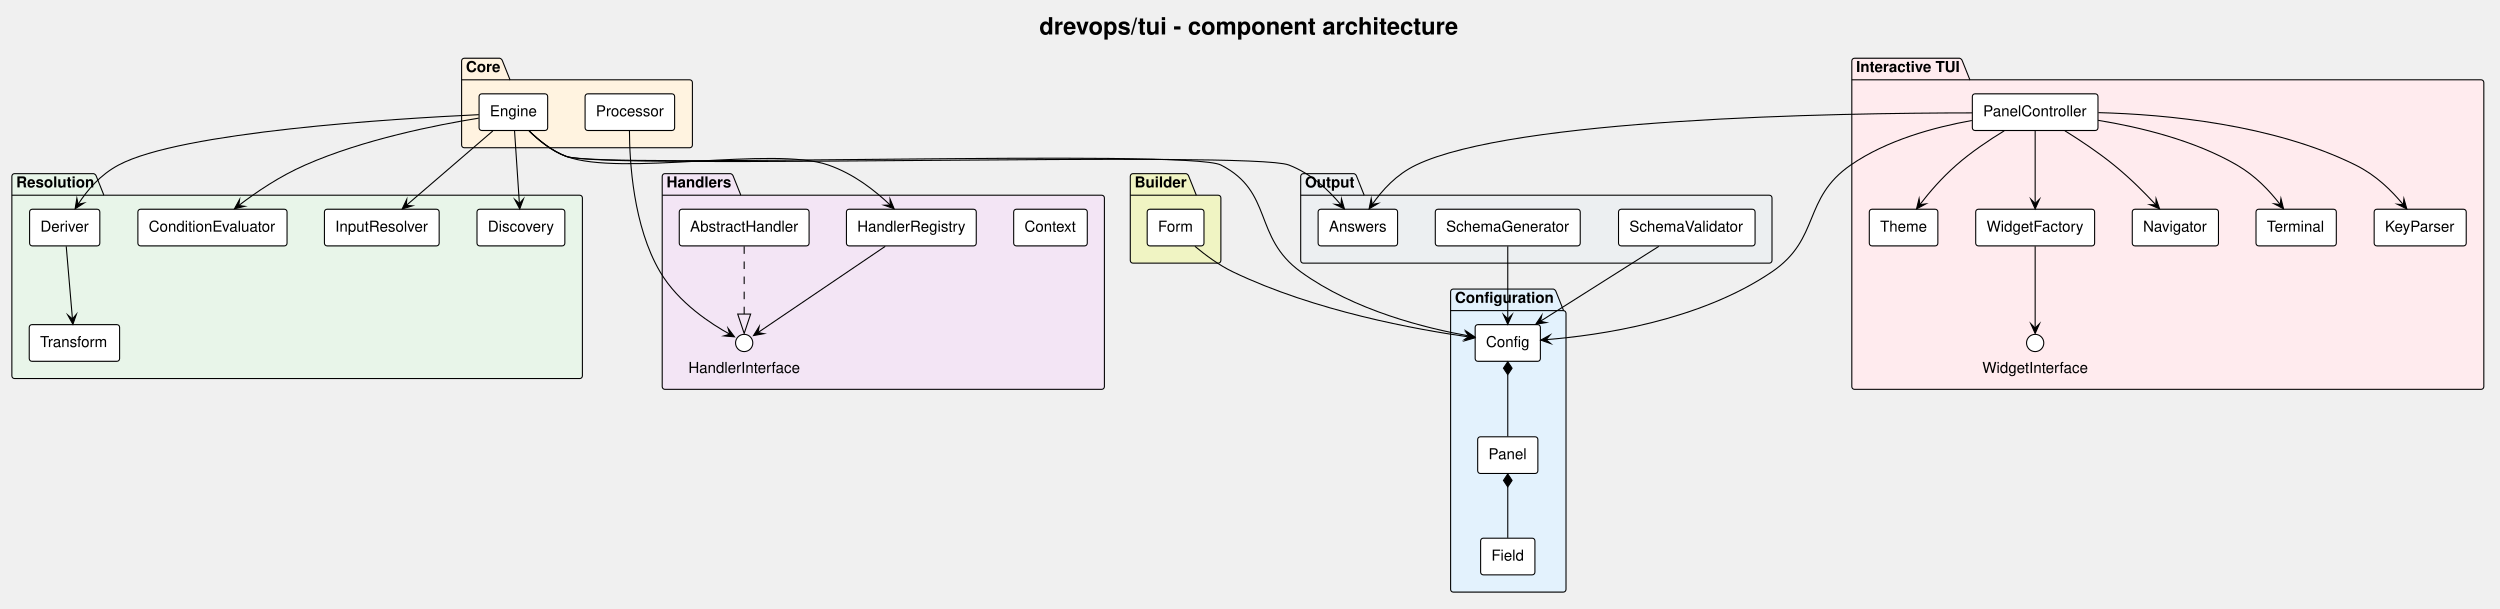
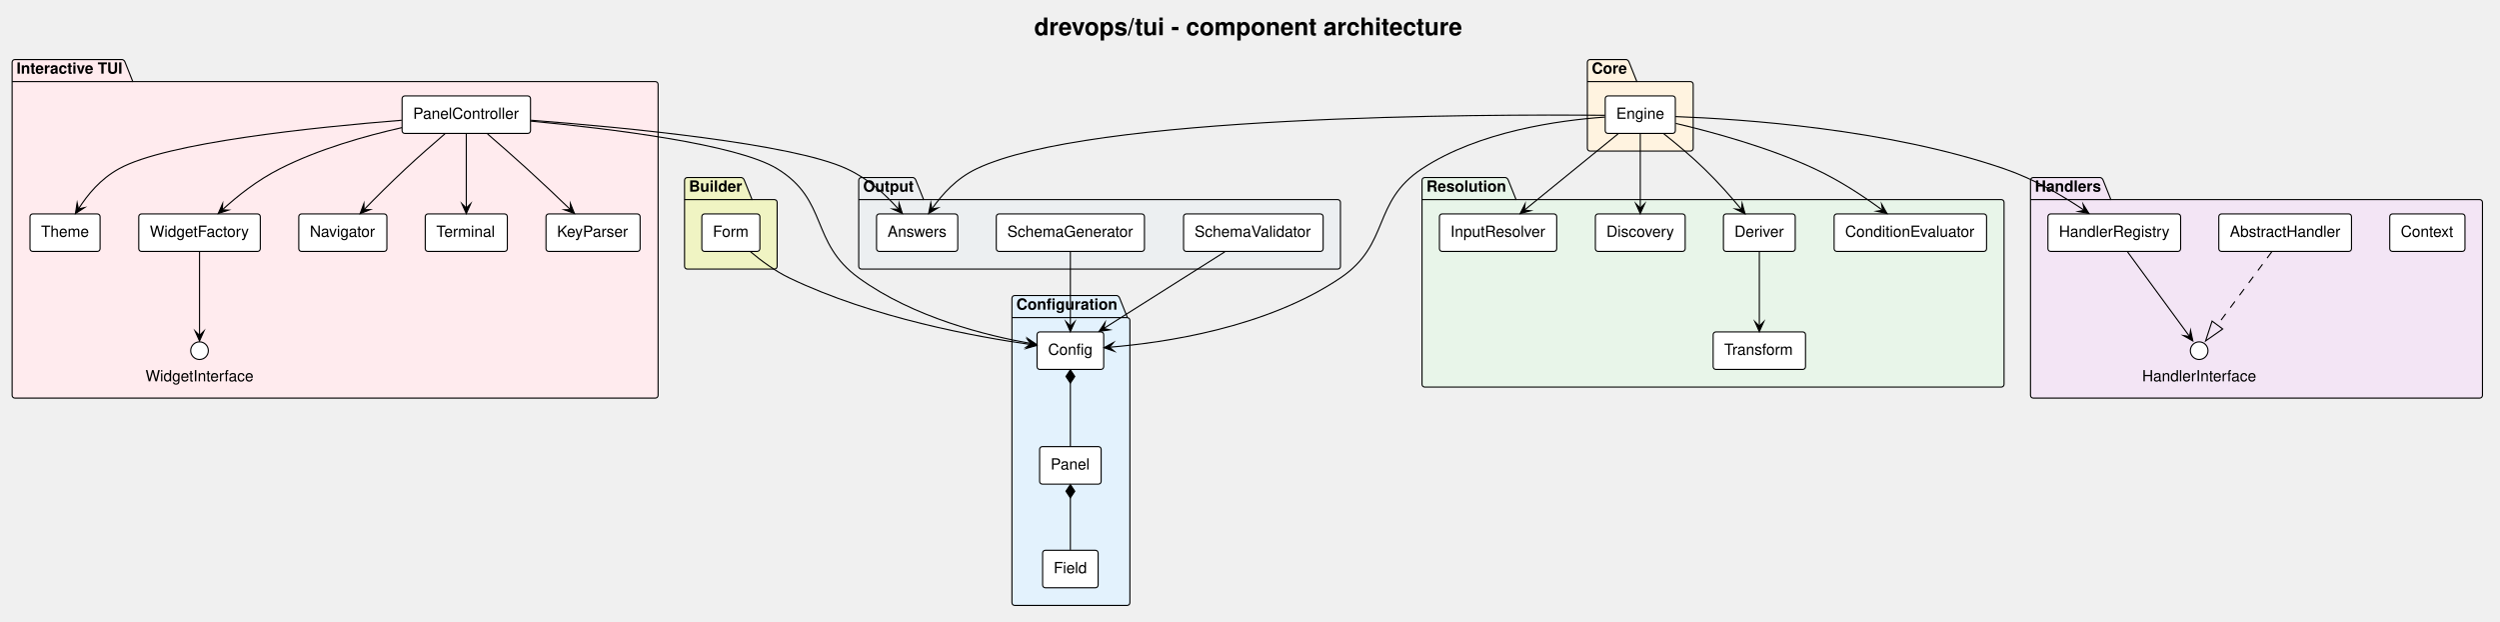
- <svg xmlns="http://www.w3.org/2000/svg" contentStyleType="text/css" data-diagram-type="DESCRIPTION" height="564px" preserveAspectRatio="none" style="width:2318px;height:564px;background:#FFFFFF;" version="1.1" viewBox="0 0 2318 564" width="2318px" zoomAndPan="magnify">
+ <svg xmlns="http://www.w3.org/2000/svg" contentStyleType="text/css" data-diagram-type="DESCRIPTION" height="564px" preserveAspectRatio="none" style="width:2267px;height:564px;background:#FFFFFF;" version="1.1" viewBox="0 0 2267 564" width="2267px" zoomAndPan="magnify">
  <defs />
  <g>
    <g class="title" data-source-line="9">
-       <text fill="#000000" font-family="Helvetica" font-size="22" font-weight="700" lengthAdjust="spacing" textLength="388.728" x="963.636" y="31.94">drevops/tui - component architecture</text>
+       <text fill="#000000" font-family="Helvetica" font-size="22" font-weight="700" lengthAdjust="spacing" textLength="388.728" x="938.136" y="31.94">drevops/tui - component architecture</text>
    </g>
    <g class="cluster" data-qualified-name="Builder" data-source-line="11" id="ent0001">
-       <path d="M1050.5,161 L1099.727,161 A3.75,3.75 0 0 1 1102.227,163.5 L1109.227,181 L1129.5,181 A2.5,2.5 0 0 1 1132,183.5 L1132,241.5 A2.5,2.5 0 0 1 1129.5,244 L1050.5,244 A2.5,2.5 0 0 1 1048,241.5 L1048,163.5 A2.5,2.5 0 0 1 1050.5,161" fill="#F0F4C3" style="stroke:#000000;stroke-width:1;" />
-       <line style="stroke:#000000;stroke-width:1;" x1="1048" x2="1109.227" y1="181" y2="181" />
-       <text fill="#000000" font-family="Helvetica" font-size="14" font-weight="700" lengthAdjust="spacing" textLength="48.227" x="1052" y="173.78">Builder</text>
+       <path d="M623.5,161 L672.727,161 A3.75,3.75 0 0 1 675.227,163.5 L682.227,181 L702.5,181 A2.5,2.5 0 0 1 705,183.5 L705,241.5 A2.5,2.5 0 0 1 702.5,244 L623.5,244 A2.5,2.5 0 0 1 621,241.5 L621,163.5 A2.5,2.5 0 0 1 623.5,161" fill="#F0F4C3" style="stroke:#000000;stroke-width:1;" />
+       <line style="stroke:#000000;stroke-width:1;" x1="621" x2="682.227" y1="181" y2="181" />
+       <text fill="#000000" font-family="Helvetica" font-size="14" font-weight="700" lengthAdjust="spacing" textLength="48.227" x="625" y="173.78">Builder</text>
    </g>
    <g class="cluster" data-qualified-name="Configuration" data-source-line="15" id="ent0003">
-       <path d="M1347.5,268 L1440.259,268 A3.75,3.75 0 0 1 1442.759,270.5 L1449.759,288 L1449.5,288 A2.5,2.5 0 0 1 1452,290.5 L1452,546.5 A2.5,2.5 0 0 1 1449.5,549 L1347.5,549 A2.5,2.5 0 0 1 1345,546.5 L1345,270.5 A2.5,2.5 0 0 1 1347.5,268" fill="#E3F2FD" style="stroke:#000000;stroke-width:1;" />
-       <line style="stroke:#000000;stroke-width:1;" x1="1345" x2="1449.759" y1="288" y2="288" />
-       <text fill="#000000" font-family="Helvetica" font-size="14" font-weight="700" lengthAdjust="spacing" textLength="91.759" x="1349" y="280.78">Configuration</text>
+       <path d="M920.5,268 L1013.259,268 A3.75,3.75 0 0 1 1015.759,270.5 L1022.759,288 L1022.5,288 A2.5,2.5 0 0 1 1025,290.5 L1025,546.5 A2.5,2.5 0 0 1 1022.5,549 L920.5,549 A2.5,2.5 0 0 1 918,546.5 L918,270.5 A2.5,2.5 0 0 1 920.5,268" fill="#E3F2FD" style="stroke:#000000;stroke-width:1;" />
+       <line style="stroke:#000000;stroke-width:1;" x1="918" x2="1022.759" y1="288" y2="288" />
+       <text fill="#000000" font-family="Helvetica" font-size="14" font-weight="700" lengthAdjust="spacing" textLength="91.759" x="922" y="280.78">Configuration</text>
    </g>
    <g class="cluster" data-qualified-name="Core" data-source-line="21" id="ent0007">
-       <path d="M430.5,54 L463.397,54 A3.75,3.75 0 0 1 465.897,56.5 L472.897,74 L639.5,74 A2.5,2.5 0 0 1 642,76.5 L642,134.5 A2.5,2.5 0 0 1 639.5,137 L430.5,137 A2.5,2.5 0 0 1 428,134.5 L428,56.5 A2.5,2.5 0 0 1 430.5,54" fill="#FFF3E0" style="stroke:#000000;stroke-width:1;" />
-       <line style="stroke:#000000;stroke-width:1;" x1="428" x2="472.897" y1="74" y2="74" />
-       <text fill="#000000" font-family="Helvetica" font-size="14" font-weight="700" lengthAdjust="spacing" textLength="31.896" x="432" y="66.78">Core</text>
-     </g>
-     <g class="cluster" data-qualified-name="Resolution" data-source-line="26" id="ent0010">
-       <path d="M13.5,161 L86.831,161 A3.75,3.75 0 0 1 89.331,163.5 L96.331,181 L537.5,181 A2.5,2.5 0 0 1 540,183.5 L540,348.5 A2.5,2.5 0 0 1 537.5,351 L13.5,351 A2.5,2.5 0 0 1 11,348.5 L11,163.5 A2.5,2.5 0 0 1 13.5,161" fill="#E8F5E9" style="stroke:#000000;stroke-width:1;" />
-       <line style="stroke:#000000;stroke-width:1;" x1="11" x2="96.331" y1="181" y2="181" />
-       <text fill="#000000" font-family="Helvetica" font-size="14" font-weight="700" lengthAdjust="spacing" textLength="72.331" x="15" y="173.78">Resolution</text>
-     </g>
-     <g class="cluster" data-qualified-name="Handlers" data-source-line="34" id="ent0016">
-       <path d="M616.5,161 L677.41,161 A3.75,3.75 0 0 1 679.91,163.5 L686.91,181 L1021.5,181 A2.5,2.5 0 0 1 1024,183.5 L1024,358.5 A2.5,2.5 0 0 1 1021.5,361 L616.5,361 A2.5,2.5 0 0 1 614,358.5 L614,163.5 A2.5,2.5 0 0 1 616.5,161" fill="#F3E5F5" style="stroke:#000000;stroke-width:1;" />
-       <line style="stroke:#000000;stroke-width:1;" x1="614" x2="686.91" y1="181" y2="181" />
-       <text fill="#000000" font-family="Helvetica" font-size="14" font-weight="700" lengthAdjust="spacing" textLength="59.91" x="618" y="173.78">Handlers</text>
-     </g>
-     <g class="cluster" data-qualified-name="Output" data-source-line="41" id="ent0021">
-       <path d="M1208.5,161 L1255.369,161 A3.75,3.75 0 0 1 1257.869,163.5 L1264.869,181 L1640.5,181 A2.5,2.5 0 0 1 1643,183.5 L1643,241.5 A2.5,2.5 0 0 1 1640.5,244 L1208.5,244 A2.5,2.5 0 0 1 1206,241.5 L1206,163.5 A2.5,2.5 0 0 1 1208.5,161" fill="#ECEFF1" style="stroke:#000000;stroke-width:1;" />
-       <line style="stroke:#000000;stroke-width:1;" x1="1206" x2="1264.869" y1="181" y2="181" />
-       <text fill="#000000" font-family="Helvetica" font-size="14" font-weight="700" lengthAdjust="spacing" textLength="45.869" x="1210" y="173.78">Output</text>
-     </g>
-     <g class="cluster" data-qualified-name="Interactive TUI" data-source-line="47" id="ent0025">
-       <path d="M1719.5,54 L1816.976,54 A3.75,3.75 0 0 1 1819.476,56.5 L1826.476,74 L2300.5,74 A2.5,2.5 0 0 1 2303,76.5 L2303,358.5 A2.5,2.5 0 0 1 2300.5,361 L1719.5,361 A2.5,2.5 0 0 1 1717,358.5 L1717,56.5 A2.5,2.5 0 0 1 1719.5,54" fill="#FFEBEE" style="stroke:#000000;stroke-width:1;" />
-       <line style="stroke:#000000;stroke-width:1;" x1="1717" x2="1826.476" y1="74" y2="74" />
-       <text fill="#000000" font-family="Helvetica" font-size="14" font-weight="700" lengthAdjust="spacing" textLength="96.476" x="1721" y="66.78">Interactive TUI</text>
+       <path d="M1442.5,54 L1475.397,54 A3.75,3.75 0 0 1 1477.897,56.5 L1484.897,74 L1533.5,74 A2.5,2.5 0 0 1 1536,76.5 L1536,134.5 A2.5,2.5 0 0 1 1533.5,137 L1442.5,137 A2.5,2.5 0 0 1 1440,134.5 L1440,56.5 A2.5,2.5 0 0 1 1442.5,54" fill="#FFF3E0" style="stroke:#000000;stroke-width:1;" />
+       <line style="stroke:#000000;stroke-width:1;" x1="1440" x2="1484.897" y1="74" y2="74" />
+       <text fill="#000000" font-family="Helvetica" font-size="14" font-weight="700" lengthAdjust="spacing" textLength="31.896" x="1444" y="66.78">Core</text>
+     </g>
+     <g class="cluster" data-qualified-name="Resolution" data-source-line="25" id="ent0009">
+       <path d="M1292.5,161 L1365.831,161 A3.75,3.75 0 0 1 1368.331,163.5 L1375.331,181 L1815.5,181 A2.5,2.5 0 0 1 1818,183.5 L1818,348.5 A2.5,2.5 0 0 1 1815.5,351 L1292.5,351 A2.5,2.5 0 0 1 1290,348.5 L1290,163.5 A2.5,2.5 0 0 1 1292.5,161" fill="#E8F5E9" style="stroke:#000000;stroke-width:1;" />
+       <line style="stroke:#000000;stroke-width:1;" x1="1290" x2="1375.331" y1="181" y2="181" />
+       <text fill="#000000" font-family="Helvetica" font-size="14" font-weight="700" lengthAdjust="spacing" textLength="72.331" x="1294" y="173.78">Resolution</text>
+     </g>
+     <g class="cluster" data-qualified-name="Handlers" data-source-line="33" id="ent0015">
+       <path d="M1844.5,161 L1905.41,161 A3.75,3.75 0 0 1 1907.91,163.5 L1914.91,181 L2249.5,181 A2.5,2.5 0 0 1 2252,183.5 L2252,358.5 A2.5,2.5 0 0 1 2249.5,361 L1844.5,361 A2.5,2.5 0 0 1 1842,358.5 L1842,163.5 A2.5,2.5 0 0 1 1844.5,161" fill="#F3E5F5" style="stroke:#000000;stroke-width:1;" />
+       <line style="stroke:#000000;stroke-width:1;" x1="1842" x2="1914.91" y1="181" y2="181" />
+       <text fill="#000000" font-family="Helvetica" font-size="14" font-weight="700" lengthAdjust="spacing" textLength="59.91" x="1846" y="173.78">Handlers</text>
+     </g>
+     <g class="cluster" data-qualified-name="Output" data-source-line="40" id="ent0020">
+       <path d="M781.5,161 L828.369,161 A3.75,3.75 0 0 1 830.869,163.5 L837.869,181 L1213.5,181 A2.5,2.5 0 0 1 1216,183.5 L1216,241.5 A2.5,2.5 0 0 1 1213.5,244 L781.5,244 A2.5,2.5 0 0 1 779,241.5 L779,163.5 A2.5,2.5 0 0 1 781.5,161" fill="#ECEFF1" style="stroke:#000000;stroke-width:1;" />
+       <line style="stroke:#000000;stroke-width:1;" x1="779" x2="837.869" y1="181" y2="181" />
+       <text fill="#000000" font-family="Helvetica" font-size="14" font-weight="700" lengthAdjust="spacing" textLength="45.869" x="783" y="173.78">Output</text>
+     </g>
+     <g class="cluster" data-qualified-name="Interactive TUI" data-source-line="46" id="ent0024">
+       <path d="M13.5,54 L110.976,54 A3.75,3.75 0 0 1 113.476,56.5 L120.476,74 L594.5,74 A2.5,2.5 0 0 1 597,76.5 L597,358.5 A2.5,2.5 0 0 1 594.5,361 L13.5,361 A2.5,2.5 0 0 1 11,358.5 L11,56.5 A2.5,2.5 0 0 1 13.5,54" fill="#FFEBEE" style="stroke:#000000;stroke-width:1;" />
+       <line style="stroke:#000000;stroke-width:1;" x1="11" x2="120.476" y1="74" y2="74" />
+       <text fill="#000000" font-family="Helvetica" font-size="14" font-weight="700" lengthAdjust="spacing" textLength="96.476" x="15" y="66.78">Interactive TUI</text>
    </g>
    <g class="entity" data-qualified-name="Builder.Form" data-source-line="12" id="ent0002">
-       <rect fill="#FFFFFF" height="34" rx="2.5" ry="2.5" style="stroke:#000000;stroke-width:1;" width="52.662" x="1063.67" y="194" />
-       <text fill="#000000" font-family="Helvetica" font-size="14" lengthAdjust="spacing" textLength="32.662" x="1073.67" y="214.78">Form</text>
+       <rect fill="#FFFFFF" height="34" rx="2.5" ry="2.5" style="stroke:#000000;stroke-width:1;" width="52.662" x="636.67" y="194" />
+       <text fill="#000000" font-family="Helvetica" font-size="14" lengthAdjust="spacing" textLength="32.662" x="646.67" y="214.78">Form</text>
    </g>
    <g class="entity" data-qualified-name="Configuration.Config" data-source-line="16" id="ent0004">
-       <rect fill="#FFFFFF" height="34" rx="2.5" ry="2.5" style="stroke:#000000;stroke-width:1;" width="60.469" x="1367.77" y="301" />
-       <text fill="#000000" font-family="Helvetica" font-size="14" lengthAdjust="spacing" textLength="40.469" x="1377.77" y="321.78">Config</text>
+       <rect fill="#FFFFFF" height="34" rx="2.5" ry="2.5" style="stroke:#000000;stroke-width:1;" width="60.469" x="940.77" y="301" />
+       <text fill="#000000" font-family="Helvetica" font-size="14" lengthAdjust="spacing" textLength="40.469" x="950.77" y="321.78">Config</text>
    </g>
    <g class="entity" data-qualified-name="Configuration.Panel" data-source-line="17" id="ent0005">
-       <rect fill="#FFFFFF" height="34" rx="2.5" ry="2.5" style="stroke:#000000;stroke-width:1;" width="55.807" x="1370.1" y="405" />
-       <text fill="#000000" font-family="Helvetica" font-size="14" lengthAdjust="spacing" textLength="35.807" x="1380.1" y="425.78">Panel</text>
+       <rect fill="#FFFFFF" height="34" rx="2.5" ry="2.5" style="stroke:#000000;stroke-width:1;" width="55.807" x="943.1" y="405" />
+       <text fill="#000000" font-family="Helvetica" font-size="14" lengthAdjust="spacing" textLength="35.807" x="953.1" y="425.78">Panel</text>
    </g>
    <g class="entity" data-qualified-name="Configuration.Field" data-source-line="18" id="ent0006">
-       <rect fill="#FFFFFF" height="34" rx="2.5" ry="2.5" style="stroke:#000000;stroke-width:1;" width="50.345" x="1372.83" y="499" />
-       <text fill="#000000" font-family="Helvetica" font-size="14" lengthAdjust="spacing" textLength="30.345" x="1382.83" y="519.78">Field</text>
+       <rect fill="#FFFFFF" height="34" rx="2.5" ry="2.5" style="stroke:#000000;stroke-width:1;" width="50.345" x="945.83" y="499" />
+       <text fill="#000000" font-family="Helvetica" font-size="14" lengthAdjust="spacing" textLength="30.345" x="955.83" y="519.78">Field</text>
    </g>
    <g class="entity" data-qualified-name="Core.Engine" data-source-line="22" id="ent0008">
-       <rect fill="#FFFFFF" height="34" rx="2.5" ry="2.5" style="stroke:#000000;stroke-width:1;" width="63.593" x="444.2" y="87" />
-       <text fill="#000000" font-family="Helvetica" font-size="14" lengthAdjust="spacing" textLength="43.593" x="454.2" y="107.78">Engine</text>
-     </g>
-     <g class="entity" data-qualified-name="Core.Processor" data-source-line="23" id="ent0009">
-       <rect fill="#FFFFFF" height="34" rx="2.5" ry="2.5" style="stroke:#000000;stroke-width:1;" width="83.02" x="542.49" y="87" />
-       <text fill="#000000" font-family="Helvetica" font-size="14" lengthAdjust="spacing" textLength="63.02" x="552.49" y="107.78">Processor</text>
-     </g>
-     <g class="entity" data-qualified-name="Resolution.InputResolver" data-source-line="27" id="ent0011">
-       <rect fill="#FFFFFF" height="34" rx="2.5" ry="2.5" style="stroke:#000000;stroke-width:1;" width="106.379" x="300.81" y="194" />
-       <text fill="#000000" font-family="Helvetica" font-size="14" lengthAdjust="spacing" textLength="86.379" x="310.81" y="214.78">InputResolver</text>
-     </g>
-     <g class="entity" data-qualified-name="Resolution.Discovery" data-source-line="28" id="ent0012">
-       <rect fill="#FFFFFF" height="34" rx="2.5" ry="2.5" style="stroke:#000000;stroke-width:1;" width="81.455" x="442.27" y="194" />
-       <text fill="#000000" font-family="Helvetica" font-size="14" lengthAdjust="spacing" textLength="61.455" x="452.27" y="214.78">Discovery</text>
-     </g>
-     <g class="entity" data-qualified-name="Resolution.Deriver" data-source-line="29" id="ent0013">
-       <rect fill="#FFFFFF" height="34" rx="2.5" ry="2.5" style="stroke:#000000;stroke-width:1;" width="65.117" x="27.44" y="194" />
-       <text fill="#000000" font-family="Helvetica" font-size="14" lengthAdjust="spacing" textLength="45.117" x="37.44" y="214.78">Deriver</text>
-     </g>
-     <g class="entity" data-qualified-name="Resolution.Transform" data-source-line="30" id="ent0014">
-       <rect fill="#FFFFFF" height="34" rx="2.5" ry="2.5" style="stroke:#000000;stroke-width:1;" width="83.786" x="27.11" y="301" />
-       <text fill="#000000" font-family="Helvetica" font-size="14" lengthAdjust="spacing" textLength="63.786" x="37.11" y="321.78">Transform</text>
-     </g>
-     <g class="entity" data-qualified-name="Resolution.ConditionEvaluator" data-source-line="31" id="ent0015">
-       <rect fill="#FFFFFF" height="34" rx="2.5" ry="2.5" style="stroke:#000000;stroke-width:1;" width="138.296" x="127.85" y="194" />
-       <text fill="#000000" font-family="Helvetica" font-size="14" lengthAdjust="spacing" textLength="118.296" x="137.85" y="214.78">ConditionEvaluator</text>
-     </g>
-     <g class="entity" data-qualified-name="Handlers.HandlerRegistry" data-source-line="35" id="ent0017">
-       <rect fill="#FFFFFF" height="34" rx="2.5" ry="2.5" style="stroke:#000000;stroke-width:1;" width="120.372" x="784.81" y="194" />
-       <text fill="#000000" font-family="Helvetica" font-size="14" lengthAdjust="spacing" textLength="100.372" x="794.81" y="214.78">HandlerRegistry</text>
-     </g>
-     <g class="entity" data-qualified-name="Handlers.HandlerInterface" data-source-line="36" id="ent0018">
-       <ellipse cx="690" cy="318" fill="#FFFFFF" rx="8" ry="8" style="stroke:#000000;stroke-width:1;" />
-       <text fill="#000000" font-family="Helvetica" font-size="14" lengthAdjust="spacing" textLength="103.503" x="638.249" y="345.78">HandlerInterface</text>
-     </g>
-     <g class="entity" data-qualified-name="Handlers.AbstractHandler" data-source-line="37" id="ent0019">
-       <rect fill="#FFFFFF" height="34" rx="2.5" ry="2.5" style="stroke:#000000;stroke-width:1;" width="120.379" x="629.81" y="194" />
-       <text fill="#000000" font-family="Helvetica" font-size="14" lengthAdjust="spacing" textLength="100.379" x="639.81" y="214.78">AbstractHandler</text>
-     </g>
-     <g class="entity" data-qualified-name="Handlers.Context" data-source-line="38" id="ent0020">
-       <rect fill="#FFFFFF" height="34" rx="2.5" ry="2.5" style="stroke:#000000;stroke-width:1;" width="68.248" x="939.88" y="194" />
-       <text fill="#000000" font-family="Helvetica" font-size="14" lengthAdjust="spacing" textLength="48.248" x="949.88" y="214.78">Context</text>
-     </g>
-     <g class="entity" data-qualified-name="Output.Answers" data-source-line="42" id="ent0022">
-       <rect fill="#FFFFFF" height="34" rx="2.5" ry="2.5" style="stroke:#000000;stroke-width:1;" width="73.683" x="1222.16" y="194" />
-       <text fill="#000000" font-family="Helvetica" font-size="14" lengthAdjust="spacing" textLength="53.683" x="1232.16" y="214.78">Answers</text>
-     </g>
-     <g class="entity" data-qualified-name="Output.SchemaGenerator" data-source-line="43" id="ent0023">
-       <rect fill="#FFFFFF" height="34" rx="2.5" ry="2.5" style="stroke:#000000;stroke-width:1;" width="134.393" x="1330.8" y="194" />
-       <text fill="#000000" font-family="Helvetica" font-size="14" lengthAdjust="spacing" textLength="114.393" x="1340.8" y="214.78">SchemaGenerator</text>
-     </g>
-     <g class="entity" data-qualified-name="Output.SchemaValidator" data-source-line="44" id="ent0024">
-       <rect fill="#FFFFFF" height="34" rx="2.5" ry="2.5" style="stroke:#000000;stroke-width:1;" width="126.613" x="1500.69" y="194" />
-       <text fill="#000000" font-family="Helvetica" font-size="14" lengthAdjust="spacing" textLength="106.613" x="1510.69" y="214.78">SchemaValidator</text>
-     </g>
-     <g class="entity" data-qualified-name="Interactive TUI.PanelController" data-source-line="48" id="ent0026">
-       <rect fill="#FFFFFF" height="34" rx="2.5" ry="2.5" style="stroke:#000000;stroke-width:1;" width="116.496" x="1828.75" y="87" />
-       <text fill="#000000" font-family="Helvetica" font-size="14" lengthAdjust="spacing" textLength="96.496" x="1838.75" y="107.78">PanelController</text>
-     </g>
-     <g class="entity" data-qualified-name="Interactive TUI.Theme" data-source-line="49" id="ent0027">
-       <rect fill="#FFFFFF" height="34" rx="2.5" ry="2.5" style="stroke:#000000;stroke-width:1;" width="63.572" x="1733.21" y="194" />
-       <text fill="#000000" font-family="Helvetica" font-size="14" lengthAdjust="spacing" textLength="43.572" x="1743.21" y="214.78">Theme</text>
-     </g>
-     <g class="entity" data-qualified-name="Interactive TUI.WidgetFactory" data-source-line="50" id="ent0028">
-       <rect fill="#FFFFFF" height="34" rx="2.5" ry="2.5" style="stroke:#000000;stroke-width:1;" width="110.248" x="1831.88" y="194" />
-       <text fill="#000000" font-family="Helvetica" font-size="14" lengthAdjust="spacing" textLength="90.248" x="1841.88" y="214.78">WidgetFactory</text>
-     </g>
-     <g class="entity" data-qualified-name="Interactive TUI.WidgetInterface" data-source-line="51" id="ent0029">
-       <ellipse cx="1887" cy="318" fill="#FFFFFF" rx="8" ry="8" style="stroke:#000000;stroke-width:1;" />
-       <text fill="#000000" font-family="Helvetica" font-size="14" lengthAdjust="spacing" textLength="98.048" x="1837.976" y="345.78">WidgetInterface</text>
-     </g>
-     <g class="entity" data-qualified-name="Interactive TUI.Navigator" data-source-line="52" id="ent0030">
-       <rect fill="#FFFFFF" height="34" rx="2.5" ry="2.5" style="stroke:#000000;stroke-width:1;" width="79.917" x="1977.04" y="194" />
-       <text fill="#000000" font-family="Helvetica" font-size="14" lengthAdjust="spacing" textLength="59.917" x="1987.04" y="214.78">Navigator</text>
-     </g>
-     <g class="entity" data-qualified-name="Interactive TUI.Terminal" data-source-line="53" id="ent0031">
-       <rect fill="#FFFFFF" height="34" rx="2.5" ry="2.5" style="stroke:#000000;stroke-width:1;" width="74.455" x="2091.77" y="194" />
-       <text fill="#000000" font-family="Helvetica" font-size="14" lengthAdjust="spacing" textLength="54.455" x="2101.77" y="214.78">Terminal</text>
-     </g>
-     <g class="entity" data-qualified-name="Interactive TUI.KeyParser" data-source-line="54" id="ent0032">
-       <rect fill="#FFFFFF" height="34" rx="2.5" ry="2.5" style="stroke:#000000;stroke-width:1;" width="85.358" x="2201.32" y="194" />
-       <text fill="#000000" font-family="Helvetica" font-size="14" lengthAdjust="spacing" textLength="65.358" x="2211.32" y="214.78">KeyParser</text>
-     </g>
-     <g class="link" data-entity-1="ent0002" data-entity-2="ent0004" data-link-type="dependency" data-source-line="57" id="lnk33">
-       <path d="M1107.94,228.4 C1117.69,236.54 1130.32,245.91 1143,252 C1219.18,288.61 1313.469,305.549 1362.669,312.519" fill="none" id="Form-to-Config" style="stroke:#000000;stroke-width:1;" />
-       <polygon fill="#000000" points="1367.62,313.22,1359.27,307.997,1362.669,312.519,1358.148,315.918,1367.62,313.22" style="stroke:#000000;stroke-width:1;stroke-linejoin:miter;stroke-miterlimit:10;" />
-     </g>
-     <g class="link" data-entity-1="ent0004" data-entity-2="ent0005" data-link-type="composition" data-source-line="58" id="lnk34">
-       <path d="M1398,347.39 C1398,366.42 1398,385.64 1398,404.65" fill="none" id="Config-backto-Panel" style="stroke:#000000;stroke-width:1;" />
-       <polygon fill="#000000" points="1398,335.39,1394,341.39,1398,347.39,1402,341.39,1398,335.39" style="stroke:#000000;stroke-width:1;stroke-linejoin:miter;stroke-miterlimit:10;" />
-     </g>
-     <g class="link" data-entity-1="ent0005" data-entity-2="ent0006" data-link-type="composition" data-source-line="59" id="lnk35">
-       <path d="M1398,451.45 C1398,468.19 1398,482 1398,498.69" fill="none" id="Panel-backto-Field" style="stroke:#000000;stroke-width:1;" />
-       <polygon fill="#000000" points="1398,439.45,1394,445.45,1398,451.45,1402,445.45,1398,439.45" style="stroke:#000000;stroke-width:1;stroke-linejoin:miter;stroke-miterlimit:10;" />
-     </g>
-     <g class="link" data-entity-1="ent0008" data-entity-2="ent0004" data-link-type="dependency" data-source-line="61" id="lnk36">
-       <path d="M490.59,121.4 C499.54,130.19 511.79,140.19 525,145 C556.69,156.53 1101.95,137.69 1132,153 C1180.95,177.93 1161.54,219.74 1206,252 C1255.85,288.17 1322.348,304.378 1362.548,311.579" fill="none" id="Engine-to-Config" style="stroke:#000000;stroke-width:1;" />
-       <polygon fill="#000000" points="1367.47,312.46,1359.316,306.936,1362.548,311.579,1357.906,314.811,1367.47,312.46" style="stroke:#000000;stroke-width:1;stroke-linejoin:miter;stroke-miterlimit:10;" />
+       <rect fill="#FFFFFF" height="34" rx="2.5" ry="2.5" style="stroke:#000000;stroke-width:1;" width="63.593" x="1456.2" y="87" />
+       <text fill="#000000" font-family="Helvetica" font-size="14" lengthAdjust="spacing" textLength="43.593" x="1466.2" y="107.78">Engine</text>
+     </g>
+     <g class="entity" data-qualified-name="Resolution.InputResolver" data-source-line="26" id="ent0010">
+       <rect fill="#FFFFFF" height="34" rx="2.5" ry="2.5" style="stroke:#000000;stroke-width:1;" width="106.379" x="1305.81" y="194" />
+       <text fill="#000000" font-family="Helvetica" font-size="14" lengthAdjust="spacing" textLength="86.379" x="1315.81" y="214.78">InputResolver</text>
+     </g>
+     <g class="entity" data-qualified-name="Resolution.Discovery" data-source-line="27" id="ent0011">
+       <rect fill="#FFFFFF" height="34" rx="2.5" ry="2.5" style="stroke:#000000;stroke-width:1;" width="81.455" x="1447.27" y="194" />
+       <text fill="#000000" font-family="Helvetica" font-size="14" lengthAdjust="spacing" textLength="61.455" x="1457.27" y="214.78">Discovery</text>
+     </g>
+     <g class="entity" data-qualified-name="Resolution.Deriver" data-source-line="28" id="ent0012">
+       <rect fill="#FFFFFF" height="34" rx="2.5" ry="2.5" style="stroke:#000000;stroke-width:1;" width="65.117" x="1563.44" y="194" />
+       <text fill="#000000" font-family="Helvetica" font-size="14" lengthAdjust="spacing" textLength="45.117" x="1573.44" y="214.78">Deriver</text>
+     </g>
+     <g class="entity" data-qualified-name="Resolution.Transform" data-source-line="29" id="ent0013">
+       <rect fill="#FFFFFF" height="34" rx="2.5" ry="2.5" style="stroke:#000000;stroke-width:1;" width="83.786" x="1554.11" y="301" />
+       <text fill="#000000" font-family="Helvetica" font-size="14" lengthAdjust="spacing" textLength="63.786" x="1564.11" y="321.78">Transform</text>
+     </g>
+     <g class="entity" data-qualified-name="Resolution.ConditionEvaluator" data-source-line="30" id="ent0014">
+       <rect fill="#FFFFFF" height="34" rx="2.5" ry="2.5" style="stroke:#000000;stroke-width:1;" width="138.296" x="1663.85" y="194" />
+       <text fill="#000000" font-family="Helvetica" font-size="14" lengthAdjust="spacing" textLength="118.296" x="1673.85" y="214.78">ConditionEvaluator</text>
+     </g>
+     <g class="entity" data-qualified-name="Handlers.HandlerRegistry" data-source-line="34" id="ent0016">
+       <rect fill="#FFFFFF" height="34" rx="2.5" ry="2.5" style="stroke:#000000;stroke-width:1;" width="120.372" x="1857.81" y="194" />
+       <text fill="#000000" font-family="Helvetica" font-size="14" lengthAdjust="spacing" textLength="100.372" x="1867.81" y="214.78">HandlerRegistry</text>
+     </g>
+     <g class="entity" data-qualified-name="Handlers.HandlerInterface" data-source-line="35" id="ent0017">
+       <ellipse cx="1995" cy="318" fill="#FFFFFF" rx="8" ry="8" style="stroke:#000000;stroke-width:1;" />
+       <text fill="#000000" font-family="Helvetica" font-size="14" lengthAdjust="spacing" textLength="103.503" x="1943.248" y="345.78">HandlerInterface</text>
+     </g>
+     <g class="entity" data-qualified-name="Handlers.AbstractHandler" data-source-line="36" id="ent0018">
+       <rect fill="#FFFFFF" height="34" rx="2.5" ry="2.5" style="stroke:#000000;stroke-width:1;" width="120.379" x="2012.81" y="194" />
+       <text fill="#000000" font-family="Helvetica" font-size="14" lengthAdjust="spacing" textLength="100.379" x="2022.81" y="214.78">AbstractHandler</text>
+     </g>
+     <g class="entity" data-qualified-name="Handlers.Context" data-source-line="37" id="ent0019">
+       <rect fill="#FFFFFF" height="34" rx="2.5" ry="2.5" style="stroke:#000000;stroke-width:1;" width="68.248" x="2167.88" y="194" />
+       <text fill="#000000" font-family="Helvetica" font-size="14" lengthAdjust="spacing" textLength="48.248" x="2177.88" y="214.78">Context</text>
+     </g>
+     <g class="entity" data-qualified-name="Output.Answers" data-source-line="41" id="ent0021">
+       <rect fill="#FFFFFF" height="34" rx="2.5" ry="2.5" style="stroke:#000000;stroke-width:1;" width="73.683" x="795.16" y="194" />
+       <text fill="#000000" font-family="Helvetica" font-size="14" lengthAdjust="spacing" textLength="53.683" x="805.16" y="214.78">Answers</text>
+     </g>
+     <g class="entity" data-qualified-name="Output.SchemaGenerator" data-source-line="42" id="ent0022">
+       <rect fill="#FFFFFF" height="34" rx="2.5" ry="2.5" style="stroke:#000000;stroke-width:1;" width="134.393" x="903.8" y="194" />
+       <text fill="#000000" font-family="Helvetica" font-size="14" lengthAdjust="spacing" textLength="114.393" x="913.8" y="214.78">SchemaGenerator</text>
+     </g>
+     <g class="entity" data-qualified-name="Output.SchemaValidator" data-source-line="43" id="ent0023">
+       <rect fill="#FFFFFF" height="34" rx="2.5" ry="2.5" style="stroke:#000000;stroke-width:1;" width="126.613" x="1073.69" y="194" />
+       <text fill="#000000" font-family="Helvetica" font-size="14" lengthAdjust="spacing" textLength="106.613" x="1083.69" y="214.78">SchemaValidator</text>
+     </g>
+     <g class="entity" data-qualified-name="Interactive TUI.PanelController" data-source-line="47" id="ent0025">
+       <rect fill="#FFFFFF" height="34" rx="2.5" ry="2.5" style="stroke:#000000;stroke-width:1;" width="116.496" x="364.75" y="87" />
+       <text fill="#000000" font-family="Helvetica" font-size="14" lengthAdjust="spacing" textLength="96.496" x="374.75" y="107.78">PanelController</text>
+     </g>
+     <g class="entity" data-qualified-name="Interactive TUI.Theme" data-source-line="48" id="ent0026">
+       <rect fill="#FFFFFF" height="34" rx="2.5" ry="2.5" style="stroke:#000000;stroke-width:1;" width="63.572" x="27.21" y="194" />
+       <text fill="#000000" font-family="Helvetica" font-size="14" lengthAdjust="spacing" textLength="43.572" x="37.21" y="214.78">Theme</text>
+     </g>
+     <g class="entity" data-qualified-name="Interactive TUI.WidgetFactory" data-source-line="49" id="ent0027">
+       <rect fill="#FFFFFF" height="34" rx="2.5" ry="2.5" style="stroke:#000000;stroke-width:1;" width="110.248" x="125.88" y="194" />
+       <text fill="#000000" font-family="Helvetica" font-size="14" lengthAdjust="spacing" textLength="90.248" x="135.88" y="214.78">WidgetFactory</text>
+     </g>
+     <g class="entity" data-qualified-name="Interactive TUI.WidgetInterface" data-source-line="50" id="ent0028">
+       <ellipse cx="181" cy="318" fill="#FFFFFF" rx="8" ry="8" style="stroke:#000000;stroke-width:1;" />
+       <text fill="#000000" font-family="Helvetica" font-size="14" lengthAdjust="spacing" textLength="98.048" x="131.976" y="345.78">WidgetInterface</text>
+     </g>
+     <g class="entity" data-qualified-name="Interactive TUI.Navigator" data-source-line="51" id="ent0029">
+       <rect fill="#FFFFFF" height="34" rx="2.5" ry="2.5" style="stroke:#000000;stroke-width:1;" width="79.917" x="271.04" y="194" />
+       <text fill="#000000" font-family="Helvetica" font-size="14" lengthAdjust="spacing" textLength="59.917" x="281.04" y="214.78">Navigator</text>
+     </g>
+     <g class="entity" data-qualified-name="Interactive TUI.Terminal" data-source-line="52" id="ent0030">
+       <rect fill="#FFFFFF" height="34" rx="2.5" ry="2.5" style="stroke:#000000;stroke-width:1;" width="74.455" x="385.77" y="194" />
+       <text fill="#000000" font-family="Helvetica" font-size="14" lengthAdjust="spacing" textLength="54.455" x="395.77" y="214.78">Terminal</text>
+     </g>
+     <g class="entity" data-qualified-name="Interactive TUI.KeyParser" data-source-line="53" id="ent0031">
+       <rect fill="#FFFFFF" height="34" rx="2.5" ry="2.5" style="stroke:#000000;stroke-width:1;" width="85.358" x="495.32" y="194" />
+       <text fill="#000000" font-family="Helvetica" font-size="14" lengthAdjust="spacing" textLength="65.358" x="505.32" y="214.78">KeyParser</text>
+     </g>
+     <g class="link" data-entity-1="ent0002" data-entity-2="ent0004" data-link-type="dependency" data-source-line="56" id="lnk32">
+       <path d="M680.94,228.4 C690.69,236.54 703.32,245.91 716,252 C792.18,288.61 886.469,305.549 935.669,312.519" fill="none" id="Form-to-Config" style="stroke:#000000;stroke-width:1;" />
+       <polygon fill="#000000" points="940.62,313.22,932.27,307.997,935.669,312.519,931.148,315.918,940.62,313.22" style="stroke:#000000;stroke-width:1;stroke-linejoin:miter;stroke-miterlimit:10;" />
+     </g>
+     <g class="link" data-entity-1="ent0004" data-entity-2="ent0005" data-link-type="composition" data-source-line="57" id="lnk33">
+       <path d="M971,347.39 C971,366.42 971,385.64 971,404.65" fill="none" id="Config-backto-Panel" style="stroke:#000000;stroke-width:1;" />
+       <polygon fill="#000000" points="971,335.39,967,341.39,971,347.39,975,341.39,971,335.39" style="stroke:#000000;stroke-width:1;stroke-linejoin:miter;stroke-miterlimit:10;" />
+     </g>
+     <g class="link" data-entity-1="ent0005" data-entity-2="ent0006" data-link-type="composition" data-source-line="58" id="lnk34">
+       <path d="M971,451.45 C971,468.19 971,482 971,498.69" fill="none" id="Panel-backto-Field" style="stroke:#000000;stroke-width:1;" />
+       <polygon fill="#000000" points="971,439.45,967,445.45,971,451.45,975,445.45,971,439.45" style="stroke:#000000;stroke-width:1;stroke-linejoin:miter;stroke-miterlimit:10;" />
+     </g>
+     <g class="link" data-entity-1="ent0008" data-entity-2="ent0004" data-link-type="dependency" data-source-line="60" id="lnk35">
+       <path d="M1455.88,106.18 C1414.38,109.11 1341.37,119.1 1290,153 C1244.15,183.26 1261.52,221.25 1216,252 C1148.54,297.57 1055.613,310.807 1006.503,314.877" fill="none" id="Engine-to-Config" style="stroke:#000000;stroke-width:1;" />
+       <polygon fill="#000000" points="1001.52,315.29,1010.82,318.533,1006.503,314.877,1010.159,310.56,1001.52,315.29" style="stroke:#000000;stroke-width:1;stroke-linejoin:miter;stroke-miterlimit:10;" />
+     </g>
+     <g class="link" data-entity-1="ent0008" data-entity-2="ent0010" data-link-type="dependency" data-source-line="61" id="lnk36">
+       <path d="M1467.84,121.41 C1443.61,141.13 1407.068,170.874 1382.888,190.554" fill="none" id="Engine-to-InputResolver" style="stroke:#000000;stroke-width:1;" />
+       <polygon fill="#000000" points="1379.01,193.71,1388.515,191.131,1382.888,190.554,1383.465,184.927,1379.01,193.71" style="stroke:#000000;stroke-width:1;stroke-linejoin:miter;stroke-miterlimit:10;" />
    </g>
    <g class="link" data-entity-1="ent0008" data-entity-2="ent0011" data-link-type="dependency" data-source-line="62" id="lnk37">
-       <path d="M456.94,121.41 C434.02,141.13 399.579,170.768 376.719,190.448" fill="none" id="Engine-to-InputResolver" style="stroke:#000000;stroke-width:1;" />
-       <polygon fill="#000000" points="372.93,193.71,382.36,190.87,376.719,190.448,377.141,184.807,372.93,193.71" style="stroke:#000000;stroke-width:1;stroke-linejoin:miter;stroke-miterlimit:10;" />
+       <path d="M1488,121.41 C1488,141.13 1488,169.03 1488,188.71" fill="none" id="Engine-to-Discovery" style="stroke:#000000;stroke-width:1;" />
+       <polygon fill="#000000" points="1488,193.71,1492,184.71,1488,188.71,1484,184.71,1488,193.71" style="stroke:#000000;stroke-width:1;stroke-linejoin:miter;stroke-miterlimit:10;" />
    </g>
    <g class="link" data-entity-1="ent0008" data-entity-2="ent0012" data-link-type="dependency" data-source-line="63" id="lnk38">
-       <path d="M477.09,121.41 C478.41,141.13 480.268,169.041 481.578,188.721" fill="none" id="Engine-to-Discovery" style="stroke:#000000;stroke-width:1;" />
-       <polygon fill="#000000" points="481.91,193.71,485.303,184.464,481.578,188.721,477.321,184.995,481.91,193.71" style="stroke:#000000;stroke-width:1;stroke-linejoin:miter;stroke-miterlimit:10;" />
-     </g>
-     <g class="link" data-entity-1="ent0008" data-entity-2="ent0013" data-link-type="dependency" data-source-line="64" id="lnk39">
-       <path d="M443.97,106.32 C365.84,110.01 167.66,122.2 110,153 C92.58,162.3 81.159,176.094 72.409,189.384" fill="none" id="Engine-to-Deriver" style="stroke:#000000;stroke-width:1;" />
-       <polygon fill="#000000" points="69.66,193.56,77.95,188.243,72.409,189.384,71.268,183.843,69.66,193.56" style="stroke:#000000;stroke-width:1;stroke-linejoin:miter;stroke-miterlimit:10;" />
-     </g>
-     <g class="link" data-entity-1="ent0013" data-entity-2="ent0014" data-link-type="dependency" data-source-line="65" id="lnk40">
-       <path d="M61.41,228.41 C63.1,248.13 65.495,276.048 67.175,295.728" fill="none" id="Deriver-to-Transform" style="stroke:#000000;stroke-width:1;" />
-       <polygon fill="#000000" points="67.6,300.71,70.82,291.402,67.175,295.728,62.849,292.083,67.6,300.71" style="stroke:#000000;stroke-width:1;stroke-linejoin:miter;stroke-miterlimit:10;" />
-     </g>
-     <g class="link" data-entity-1="ent0008" data-entity-2="ent0015" data-link-type="dependency" data-source-line="66" id="lnk41">
-       <path d="M443.83,109.55 C404.6,115.87 336.88,129.29 283,153 C258.9,163.61 238.098,177.801 221.368,190.541" fill="none" id="Engine-to-ConditionEvaluator" style="stroke:#000000;stroke-width:1;" />
-       <polygon fill="#000000" points="217.39,193.57,226.974,191.3,221.368,190.541,222.127,184.935,217.39,193.57" style="stroke:#000000;stroke-width:1;stroke-linejoin:miter;stroke-miterlimit:10;" />
-     </g>
-     <g class="link" data-entity-1="ent0008" data-entity-2="ent0017" data-link-type="dependency" data-source-line="67" id="lnk42">
-       <path d="M490.63,121.3 C499.59,130.06 511.84,140.06 525,145 C575.59,163.97 716.98,135.23 768,153 C791.88,161.31 810.907,176.415 825.387,190.105" fill="none" id="Engine-to-HandlerRegistry" style="stroke:#000000;stroke-width:1;" />
-       <polygon fill="#000000" points="829.02,193.54,825.228,184.45,825.387,190.105,819.732,190.263,829.02,193.54" style="stroke:#000000;stroke-width:1;stroke-linejoin:miter;stroke-miterlimit:10;" />
-     </g>
-     <g class="link" data-entity-1="ent0017" data-entity-2="ent0018" data-link-type="dependency" data-source-line="68" id="lnk43">
-       <path d="M820.78,228.41 C785.53,252.29 725.919,292.665 702.809,308.325" fill="none" id="HandlerRegistry-to-HandlerInterface" style="stroke:#000000;stroke-width:1;" />
-       <polygon fill="#000000" points="698.67,311.13,708.364,309.393,702.809,308.325,703.877,302.77,698.67,311.13" style="stroke:#000000;stroke-width:1;stroke-linejoin:miter;stroke-miterlimit:10;" />
-     </g>
-     <g class="link" data-entity-1="ent0019" data-entity-2="ent0018" data-link-type="extension" data-source-line="69" id="lnk44">
-       <path d="M690,228.41 C690,251.36 690,274.16 690,291.19" fill="none" id="AbstractHandler-to-HandlerInterface" style="stroke:#000000;stroke-width:1;stroke-dasharray:7,7;" />
-       <polygon fill="none" points="690,309.19,696,291.19,684,291.19,690,309.19" style="stroke:#000000;stroke-width:1;stroke-linejoin:miter;stroke-miterlimit:10;" />
-     </g>
-     <g class="link" data-entity-1="ent0008" data-entity-2="ent0022" data-link-type="dependency" data-source-line="70" id="lnk45">
-       <path d="M490.59,121.4 C499.54,130.2 511.79,140.2 525,145 C559.99,157.7 1160.29,139.55 1195,153 C1216.23,161.23 1231.714,176.16 1243.334,189.92" fill="none" id="Engine-to-Answers" style="stroke:#000000;stroke-width:1;" />
-       <polygon fill="#000000" points="1246.56,193.74,1243.809,184.283,1243.334,189.92,1237.697,189.445,1246.56,193.74" style="stroke:#000000;stroke-width:1;stroke-linejoin:miter;stroke-miterlimit:10;" />
-     </g>
-     <g class="link" data-entity-1="ent0009" data-entity-2="ent0018" data-link-type="dependency" data-source-line="71" id="lnk46">
-       <path d="M583.63,121.24 C583.7,149.73 587.09,209.69 612,252 C629.17,281.16 660.085,300.719 676.655,309.889" fill="none" id="Processor-to-HandlerInterface" style="stroke:#000000;stroke-width:1;" />
-       <polygon fill="#000000" points="681.03,312.31,675.092,304.452,676.655,309.889,671.219,311.452,681.03,312.31" style="stroke:#000000;stroke-width:1;stroke-linejoin:miter;stroke-miterlimit:10;" />
-     </g>
-     <g class="link" data-entity-1="ent0023" data-entity-2="ent0004" data-link-type="dependency" data-source-line="73" id="lnk47">
-       <path d="M1398,228.41 C1398,248.13 1398,276.03 1398,295.71" fill="none" id="SchemaGenerator-to-Config" style="stroke:#000000;stroke-width:1;" />
-       <polygon fill="#000000" points="1398,300.71,1402,291.71,1398,295.71,1394,291.71,1398,300.71" style="stroke:#000000;stroke-width:1;stroke-linejoin:miter;stroke-miterlimit:10;" />
-     </g>
-     <g class="link" data-entity-1="ent0024" data-entity-2="ent0004" data-link-type="dependency" data-source-line="74" id="lnk48">
-       <path d="M1538.06,228.41 C1506.97,248.07 1459.385,278.166 1428.255,297.866" fill="none" id="SchemaValidator-to-Config" style="stroke:#000000;stroke-width:1;" />
-       <polygon fill="#000000" points="1424.03,300.54,1433.774,299.107,1428.255,297.866,1429.496,292.347,1424.03,300.54" style="stroke:#000000;stroke-width:1;stroke-linejoin:miter;stroke-miterlimit:10;" />
-     </g>
-     <g class="link" data-entity-1="ent0026" data-entity-2="ent0004" data-link-type="dependency" data-source-line="76" id="lnk49">
-       <path d="M1828.28,111.73 C1793.23,118.01 1749.23,130.04 1716,153 C1671.02,184.07 1688.2,221.25 1643,252 C1575.69,297.79 1482.704,310.946 1433.534,314.936" fill="none" id="PanelController-to-Config" style="stroke:#000000;stroke-width:1;" />
-       <polygon fill="#000000" points="1428.55,315.34,1437.844,318.599,1433.534,314.936,1437.197,310.625,1428.55,315.34" style="stroke:#000000;stroke-width:1;stroke-linejoin:miter;stroke-miterlimit:10;" />
-     </g>
-     <g class="link" data-entity-1="ent0026" data-entity-2="ent0027" data-link-type="dependency" data-source-line="77" id="lnk50">
-       <path d="M1858.3,121.29 C1844.28,129.87 1827.56,141.08 1814,153 C1799.99,165.32 1789.402,177.707 1780.082,189.737" fill="none" id="PanelController-to-Theme" style="stroke:#000000;stroke-width:1;" />
-       <polygon fill="#000000" points="1777.02,193.69,1785.694,189.025,1780.082,189.737,1779.37,184.126,1777.02,193.69" style="stroke:#000000;stroke-width:1;stroke-linejoin:miter;stroke-miterlimit:10;" />
-     </g>
-     <g class="link" data-entity-1="ent0026" data-entity-2="ent0028" data-link-type="dependency" data-source-line="78" id="lnk51">
-       <path d="M1887,121.41 C1887,141.13 1887,169.03 1887,188.71" fill="none" id="PanelController-to-WidgetFactory" style="stroke:#000000;stroke-width:1;" />
-       <polygon fill="#000000" points="1887,193.71,1891,184.71,1887,188.71,1883,184.71,1887,193.71" style="stroke:#000000;stroke-width:1;stroke-linejoin:miter;stroke-miterlimit:10;" />
-     </g>
-     <g class="link" data-entity-1="ent0028" data-entity-2="ent0029" data-link-type="dependency" data-source-line="79" id="lnk52">
-       <path d="M1887,228.41 C1887,251.36 1887,287.16 1887,304.19" fill="none" id="WidgetFactory-to-WidgetInterface" style="stroke:#000000;stroke-width:1;" />
-       <polygon fill="#000000" points="1887,309.19,1891,300.19,1887,304.19,1883,300.19,1887,309.19" style="stroke:#000000;stroke-width:1;stroke-linejoin:miter;stroke-miterlimit:10;" />
-     </g>
-     <g class="link" data-entity-1="ent0026" data-entity-2="ent0030" data-link-type="dependency" data-source-line="80" id="lnk53">
-       <path d="M1914.62,121.3 C1928.68,130.05 1945.77,141.41 1960,153 C1975.41,165.55 1987.856,178.058 1998.916,189.958" fill="none" id="PanelController-to-Navigator" style="stroke:#000000;stroke-width:1;" />
-       <polygon fill="#000000" points="2002.32,193.62,1999.123,184.304,1998.916,189.958,1993.263,189.751,2002.32,193.62" style="stroke:#000000;stroke-width:1;stroke-linejoin:miter;stroke-miterlimit:10;" />
-     </g>
-     <g class="link" data-entity-1="ent0026" data-entity-2="ent0031" data-link-type="dependency" data-source-line="81" id="lnk54">
-       <path d="M1945.35,111.56 C1983.92,117.86 2034.46,129.98 2074,153 C2091.59,163.24 2104.145,176.747 2114.205,189.647" fill="none" id="PanelController-to-Terminal" style="stroke:#000000;stroke-width:1;" />
-       <polygon fill="#000000" points="2117.28,193.59,2114.9,184.033,2114.205,189.647,2108.591,188.953,2117.28,193.59" style="stroke:#000000;stroke-width:1;stroke-linejoin:miter;stroke-miterlimit:10;" />
-     </g>
-     <g class="link" data-entity-1="ent0026" data-entity-2="ent0032" data-link-type="dependency" data-source-line="82" id="lnk55">
-       <path d="M1945.62,104.43 C2007.86,106.05 2107.6,115.15 2184,153 C2203.31,162.57 2217.39,176.648 2228.39,189.858" fill="none" id="PanelController-to-KeyParser" style="stroke:#000000;stroke-width:1;" />
-       <polygon fill="#000000" points="2231.59,193.7,2228.905,184.224,2228.39,189.858,2222.757,189.344,2231.59,193.7" style="stroke:#000000;stroke-width:1;stroke-linejoin:miter;stroke-miterlimit:10;" />
-     </g>
-     <g class="link" data-entity-1="ent0026" data-entity-2="ent0022" data-link-type="dependency" data-source-line="83" id="lnk56">
-       <path d="M1828.6,104.67 C1701.28,104.78 1402.91,109.8 1313,153 C1294.45,161.91 1281.883,176.062 1272.333,189.522" fill="none" id="PanelController-to-Answers" style="stroke:#000000;stroke-width:1;" />
-       <polygon fill="#000000" points="1269.44,193.6,1277.91,188.575,1272.333,189.522,1271.386,183.945,1269.44,193.6" style="stroke:#000000;stroke-width:1;stroke-linejoin:miter;stroke-miterlimit:10;" />
+       <path d="M1509.36,121.33 C1520.63,130.28 1534.47,141.8 1546,153 C1559.41,166.03 1570.132,178.288 1579.872,190.058" fill="none" id="Engine-to-Deriver" style="stroke:#000000;stroke-width:1;" />
+       <polygon fill="#000000" points="1583.06,193.91,1580.404,184.426,1579.872,190.058,1574.241,189.526,1583.06,193.91" style="stroke:#000000;stroke-width:1;stroke-linejoin:miter;stroke-miterlimit:10;" />
+     </g>
+     <g class="link" data-entity-1="ent0012" data-entity-2="ent0013" data-link-type="dependency" data-source-line="64" id="lnk39">
+       <path d="M1596,228.41 C1596,248.13 1596,276.03 1596,295.71" fill="none" id="Deriver-to-Transform" style="stroke:#000000;stroke-width:1;" />
+       <polygon fill="#000000" points="1596,300.71,1600,291.71,1596,295.71,1592,291.71,1596,300.71" style="stroke:#000000;stroke-width:1;stroke-linejoin:miter;stroke-miterlimit:10;" />
+     </g>
+     <g class="link" data-entity-1="ent0008" data-entity-2="ent0014" data-link-type="dependency" data-source-line="65" id="lnk40">
+       <path d="M1520.16,111.92 C1552.8,119.59 1604.32,133.51 1646,153 C1669.88,164.17 1690.792,178.177 1707.812,190.697" fill="none" id="Engine-to-ConditionEvaluator" style="stroke:#000000;stroke-width:1;" />
+       <polygon fill="#000000" points="1711.84,193.66,1706.96,185.105,1707.812,190.697,1702.22,191.549,1711.84,193.66" style="stroke:#000000;stroke-width:1;stroke-linejoin:miter;stroke-miterlimit:10;" />
+     </g>
+     <g class="link" data-entity-1="ent0008" data-entity-2="ent0016" data-link-type="dependency" data-source-line="66" id="lnk41">
+       <path d="M1519.85,105.72 C1579.82,107.92 1712.89,116.85 1818,153 C1846.16,162.68 1871.26,177.611 1890.8,190.741" fill="none" id="Engine-to-HandlerRegistry" style="stroke:#000000;stroke-width:1;" />
+       <polygon fill="#000000" points="1894.95,193.53,1889.711,185.19,1890.8,190.741,1885.249,191.831,1894.95,193.53" style="stroke:#000000;stroke-width:1;stroke-linejoin:miter;stroke-miterlimit:10;" />
+     </g>
+     <g class="link" data-entity-1="ent0016" data-entity-2="ent0017" data-link-type="dependency" data-source-line="67" id="lnk42">
+       <path d="M1930.03,228.41 C1946.87,251.36 1973.833,288.128 1986.323,305.158" fill="none" id="HandlerRegistry-to-HandlerInterface" style="stroke:#000000;stroke-width:1;" />
+       <polygon fill="#000000" points="1989.28,309.19,1987.183,299.567,1986.323,305.158,1980.732,304.298,1989.28,309.19" style="stroke:#000000;stroke-width:1;stroke-linejoin:miter;stroke-miterlimit:10;" />
+     </g>
+     <g class="link" data-entity-1="ent0018" data-entity-2="ent0017" data-link-type="extension" data-source-line="68" id="lnk43">
+       <path d="M2060.81,228.41 C2043.76,251.36 2024.183,277.71 2011.533,294.74" fill="none" id="AbstractHandler-to-HandlerInterface" style="stroke:#000000;stroke-width:1;stroke-dasharray:7,7;" />
+       <polygon fill="none" points="2000.8,309.19,2016.35,298.318,2006.717,291.163,2000.8,309.19" style="stroke:#000000;stroke-width:1;stroke-linejoin:miter;stroke-miterlimit:10;" />
+     </g>
+     <g class="link" data-entity-1="ent0008" data-entity-2="ent0021" data-link-type="dependency" data-source-line="69" id="lnk44">
+       <path d="M1455.98,104.57 C1346.5,103.56 988.16,104.16 886,153 C867.43,161.88 854.872,176.031 845.322,189.501" fill="none" id="Engine-to-Answers" style="stroke:#000000;stroke-width:1;" />
+       <polygon fill="#000000" points="842.43,193.58,850.898,188.552,845.322,189.501,844.372,183.924,842.43,193.58" style="stroke:#000000;stroke-width:1;stroke-linejoin:miter;stroke-miterlimit:10;" />
+     </g>
+     <g class="link" data-entity-1="ent0022" data-entity-2="ent0004" data-link-type="dependency" data-source-line="71" id="lnk45">
+       <path d="M971,228.41 C971,248.13 971,276.03 971,295.71" fill="none" id="SchemaGenerator-to-Config" style="stroke:#000000;stroke-width:1;" />
+       <polygon fill="#000000" points="971,300.71,975,291.71,971,295.71,967,291.71,971,300.71" style="stroke:#000000;stroke-width:1;stroke-linejoin:miter;stroke-miterlimit:10;" />
+     </g>
+     <g class="link" data-entity-1="ent0023" data-entity-2="ent0004" data-link-type="dependency" data-source-line="72" id="lnk46">
+       <path d="M1111.06,228.41 C1079.97,248.07 1032.385,278.166 1001.255,297.866" fill="none" id="SchemaValidator-to-Config" style="stroke:#000000;stroke-width:1;" />
+       <polygon fill="#000000" points="997.03,300.54,1006.774,299.107,1001.255,297.866,1002.496,292.347,997.03,300.54" style="stroke:#000000;stroke-width:1;stroke-linejoin:miter;stroke-miterlimit:10;" />
+     </g>
+     <g class="link" data-entity-1="ent0025" data-entity-2="ent0004" data-link-type="dependency" data-source-line="74" id="lnk47">
+       <path d="M481.46,109.83 C552.79,116.59 668.4,130.62 705,153 C751.87,181.65 734.54,219.74 779,252 C828.85,288.17 895.348,304.378 935.548,311.579" fill="none" id="PanelController-to-Config" style="stroke:#000000;stroke-width:1;" />
+       <polygon fill="#000000" points="940.47,312.46,932.316,306.936,935.548,311.579,930.906,314.811,940.47,312.46" style="stroke:#000000;stroke-width:1;stroke-linejoin:miter;stroke-miterlimit:10;" />
+     </g>
+     <g class="link" data-entity-1="ent0025" data-entity-2="ent0026" data-link-type="dependency" data-source-line="75" id="lnk48">
+       <path d="M364.42,109.06 C285.77,115.33 150.94,129.21 108,153 C90.88,162.49 79.718,176.233 71.158,189.453" fill="none" id="PanelController-to-Theme" style="stroke:#000000;stroke-width:1;" />
+       <polygon fill="#000000" points="68.44,193.65,76.689,188.269,71.158,189.453,69.974,183.921,68.44,193.65" style="stroke:#000000;stroke-width:1;stroke-linejoin:miter;stroke-miterlimit:10;" />
+     </g>
+     <g class="link" data-entity-1="ent0025" data-entity-2="ent0027" data-link-type="dependency" data-source-line="76" id="lnk49">
+       <path d="M364.61,115.74 C331.06,123.32 288.81,135.32 254,153 C232.92,163.7 215.683,177.55 201.673,190.261" fill="none" id="PanelController-to-WidgetFactory" style="stroke:#000000;stroke-width:1;" />
+       <polygon fill="#000000" points="197.97,193.62,207.323,190.535,201.673,190.261,201.948,184.61,197.97,193.62" style="stroke:#000000;stroke-width:1;stroke-linejoin:miter;stroke-miterlimit:10;" />
+     </g>
+     <g class="link" data-entity-1="ent0027" data-entity-2="ent0028" data-link-type="dependency" data-source-line="77" id="lnk50">
+       <path d="M181,228.41 C181,251.36 181,287.16 181,304.19" fill="none" id="WidgetFactory-to-WidgetInterface" style="stroke:#000000;stroke-width:1;" />
+       <polygon fill="#000000" points="181,309.19,185,300.19,181,304.19,177,300.19,181,309.19" style="stroke:#000000;stroke-width:1;stroke-linejoin:miter;stroke-miterlimit:10;" />
+     </g>
+     <g class="link" data-entity-1="ent0025" data-entity-2="ent0029" data-link-type="dependency" data-source-line="78" id="lnk51">
+       <path d="M403.63,121.35 C392.96,130.49 379.58,142.18 368,153 C353.68,166.38 341.472,178.591 330.182,190.161" fill="none" id="PanelController-to-Navigator" style="stroke:#000000;stroke-width:1;" />
+       <polygon fill="#000000" points="326.69,193.74,335.838,190.092,330.182,190.161,330.113,184.505,326.69,193.74" style="stroke:#000000;stroke-width:1;stroke-linejoin:miter;stroke-miterlimit:10;" />
+     </g>
+     <g class="link" data-entity-1="ent0025" data-entity-2="ent0030" data-link-type="dependency" data-source-line="79" id="lnk52">
+       <path d="M423,121.41 C423,141.13 423,169.03 423,188.71" fill="none" id="PanelController-to-Terminal" style="stroke:#000000;stroke-width:1;" />
+       <polygon fill="#000000" points="423,193.71,427,184.71,423,188.71,419,184.71,423,193.71" style="stroke:#000000;stroke-width:1;stroke-linejoin:miter;stroke-miterlimit:10;" />
+     </g>
+     <g class="link" data-entity-1="ent0025" data-entity-2="ent0031" data-link-type="dependency" data-source-line="80" id="lnk53">
+       <path d="M442.27,121.46 C452.9,130.64 466.29,142.33 478,153 C492.77,166.45 505.59,178.63 517.51,190.12" fill="none" id="PanelController-to-KeyParser" style="stroke:#000000;stroke-width:1;" />
+       <polygon fill="#000000" points="521.11,193.59,517.406,184.464,517.51,190.12,511.854,190.224,521.11,193.59" style="stroke:#000000;stroke-width:1;stroke-linejoin:miter;stroke-miterlimit:10;" />
+     </g>
+     <g class="link" data-entity-1="ent0025" data-entity-2="ent0021" data-link-type="dependency" data-source-line="81" id="lnk54">
+       <path d="M481.69,109.03 C566.43,115.55 718.32,130.04 768,153 C788.26,162.36 803.421,176.589 815.261,189.859" fill="none" id="PanelController-to-Answers" style="stroke:#000000;stroke-width:1;" />
+       <polygon fill="#000000" points="818.59,193.59,815.583,184.212,815.261,189.859,809.614,189.537,818.59,193.59" style="stroke:#000000;stroke-width:1;stroke-linejoin:miter;stroke-miterlimit:10;" />
    </g>
  </g>
</svg>
